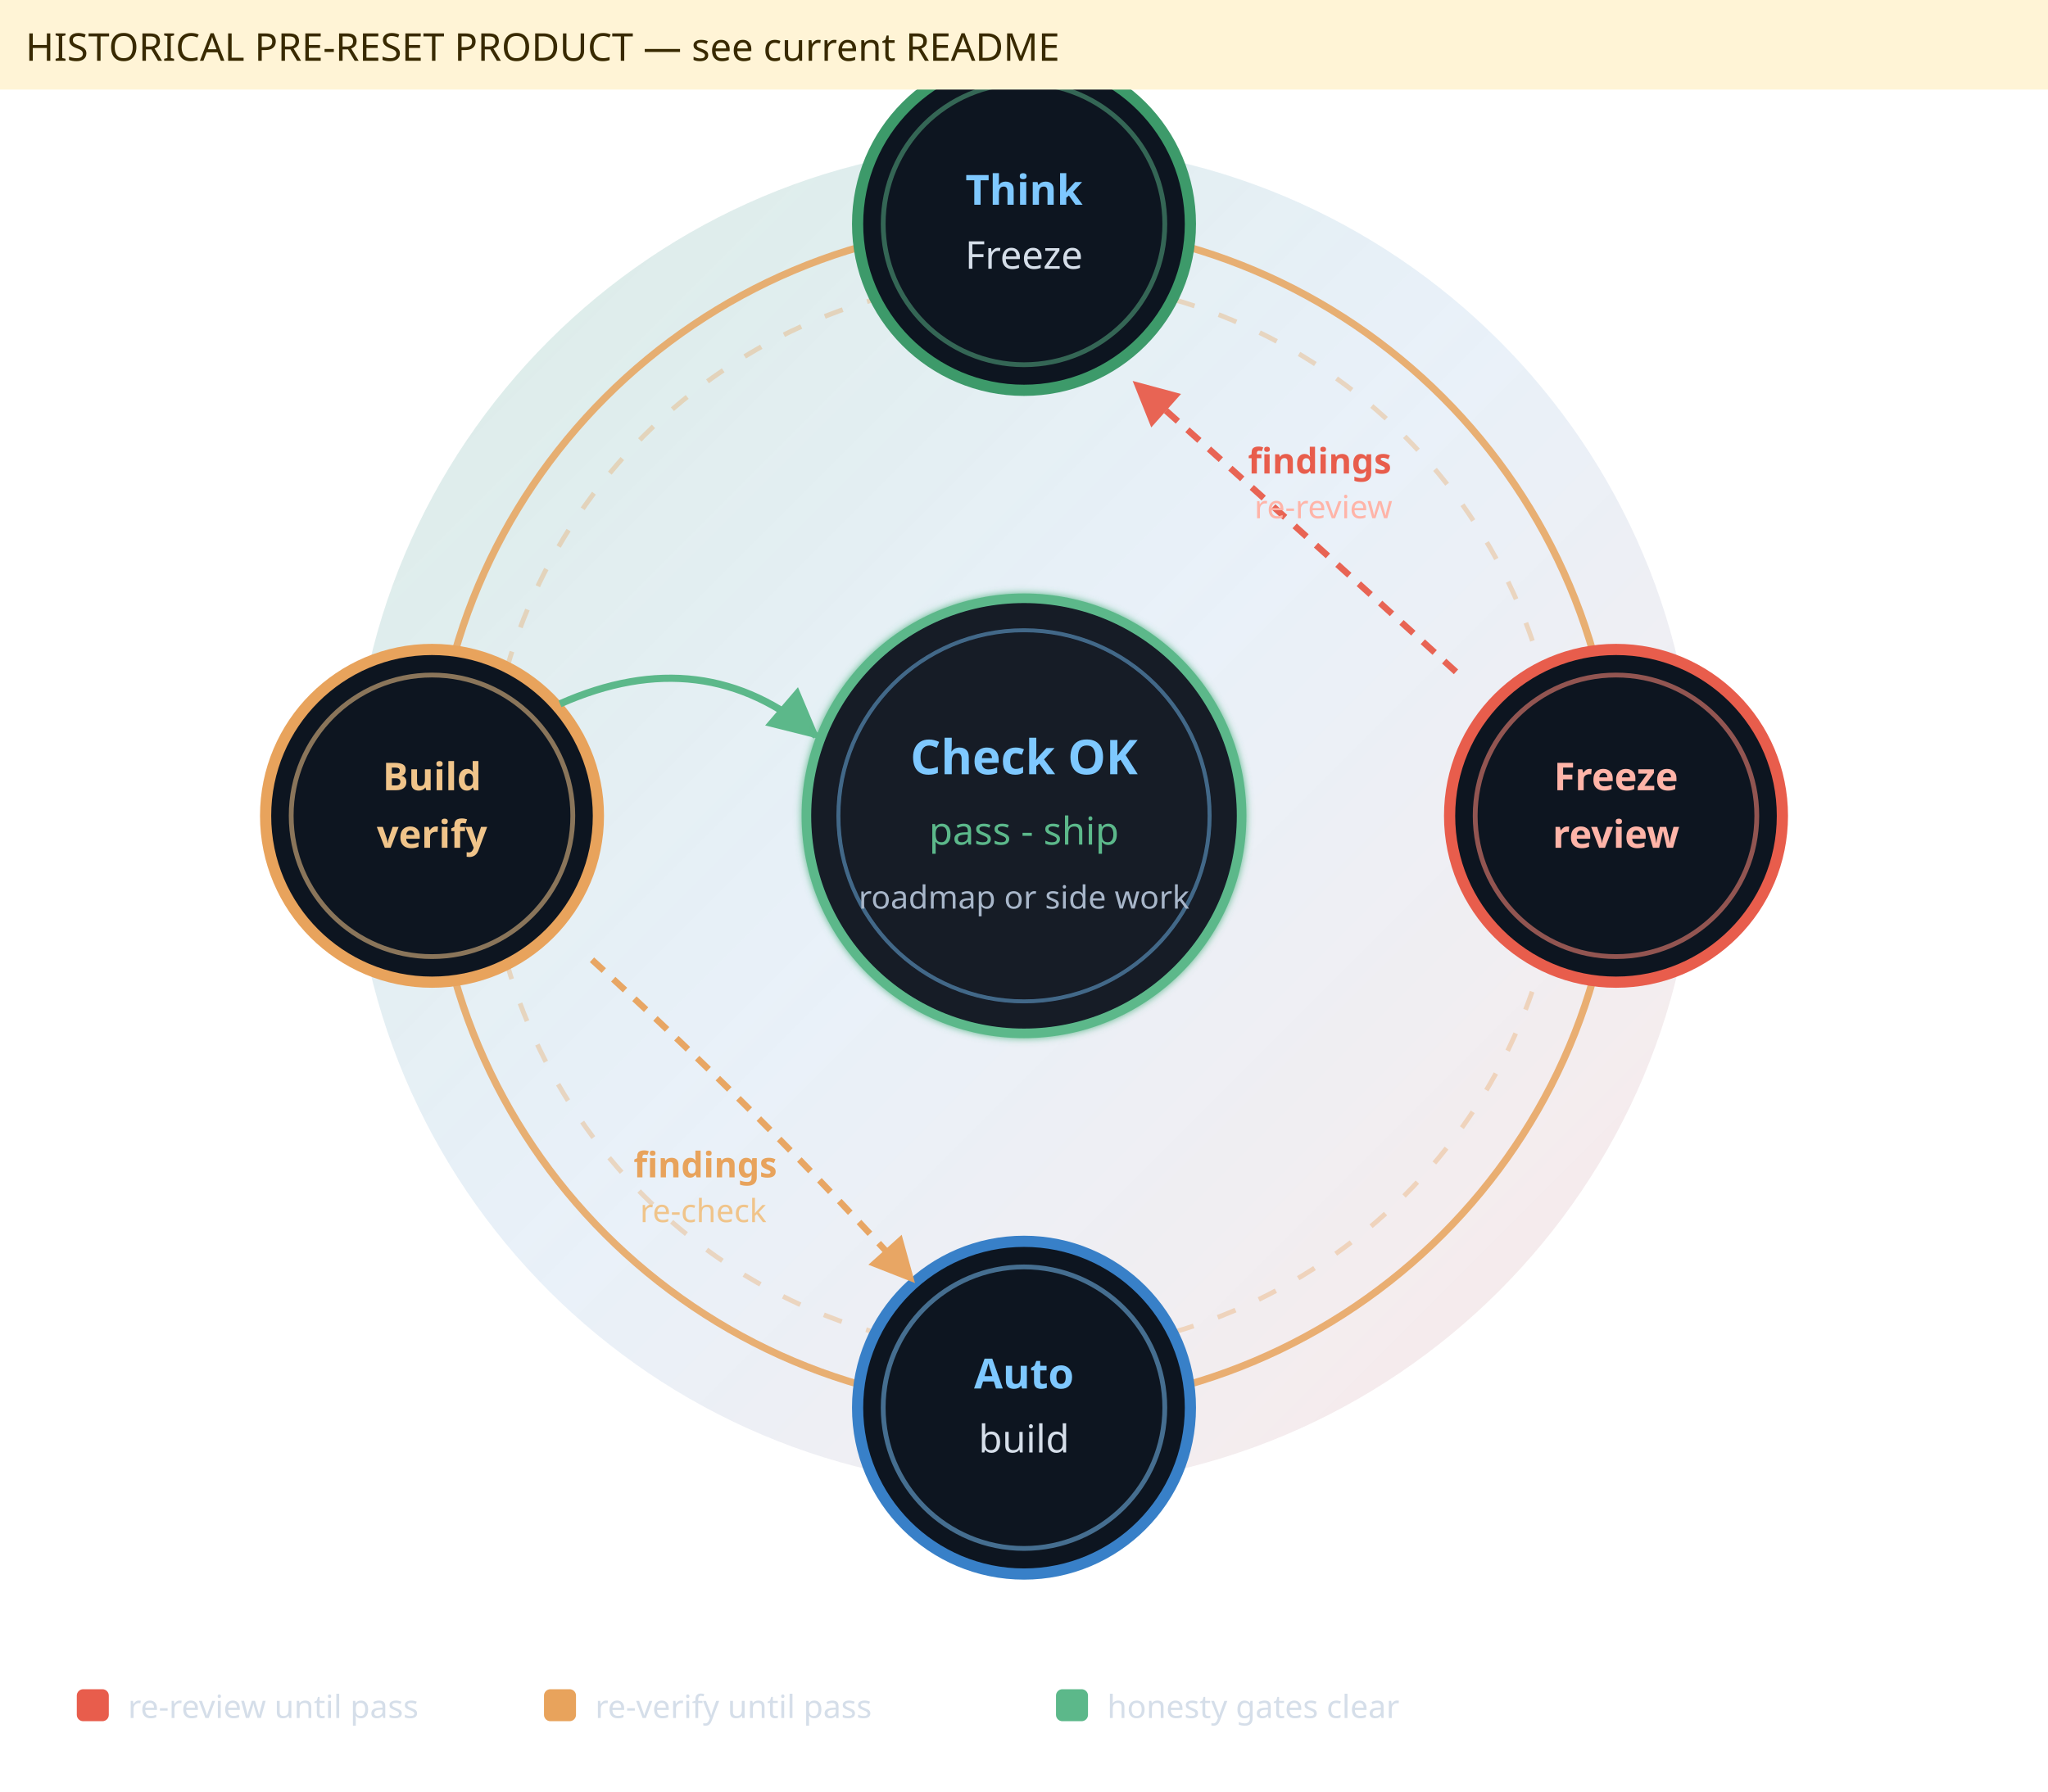
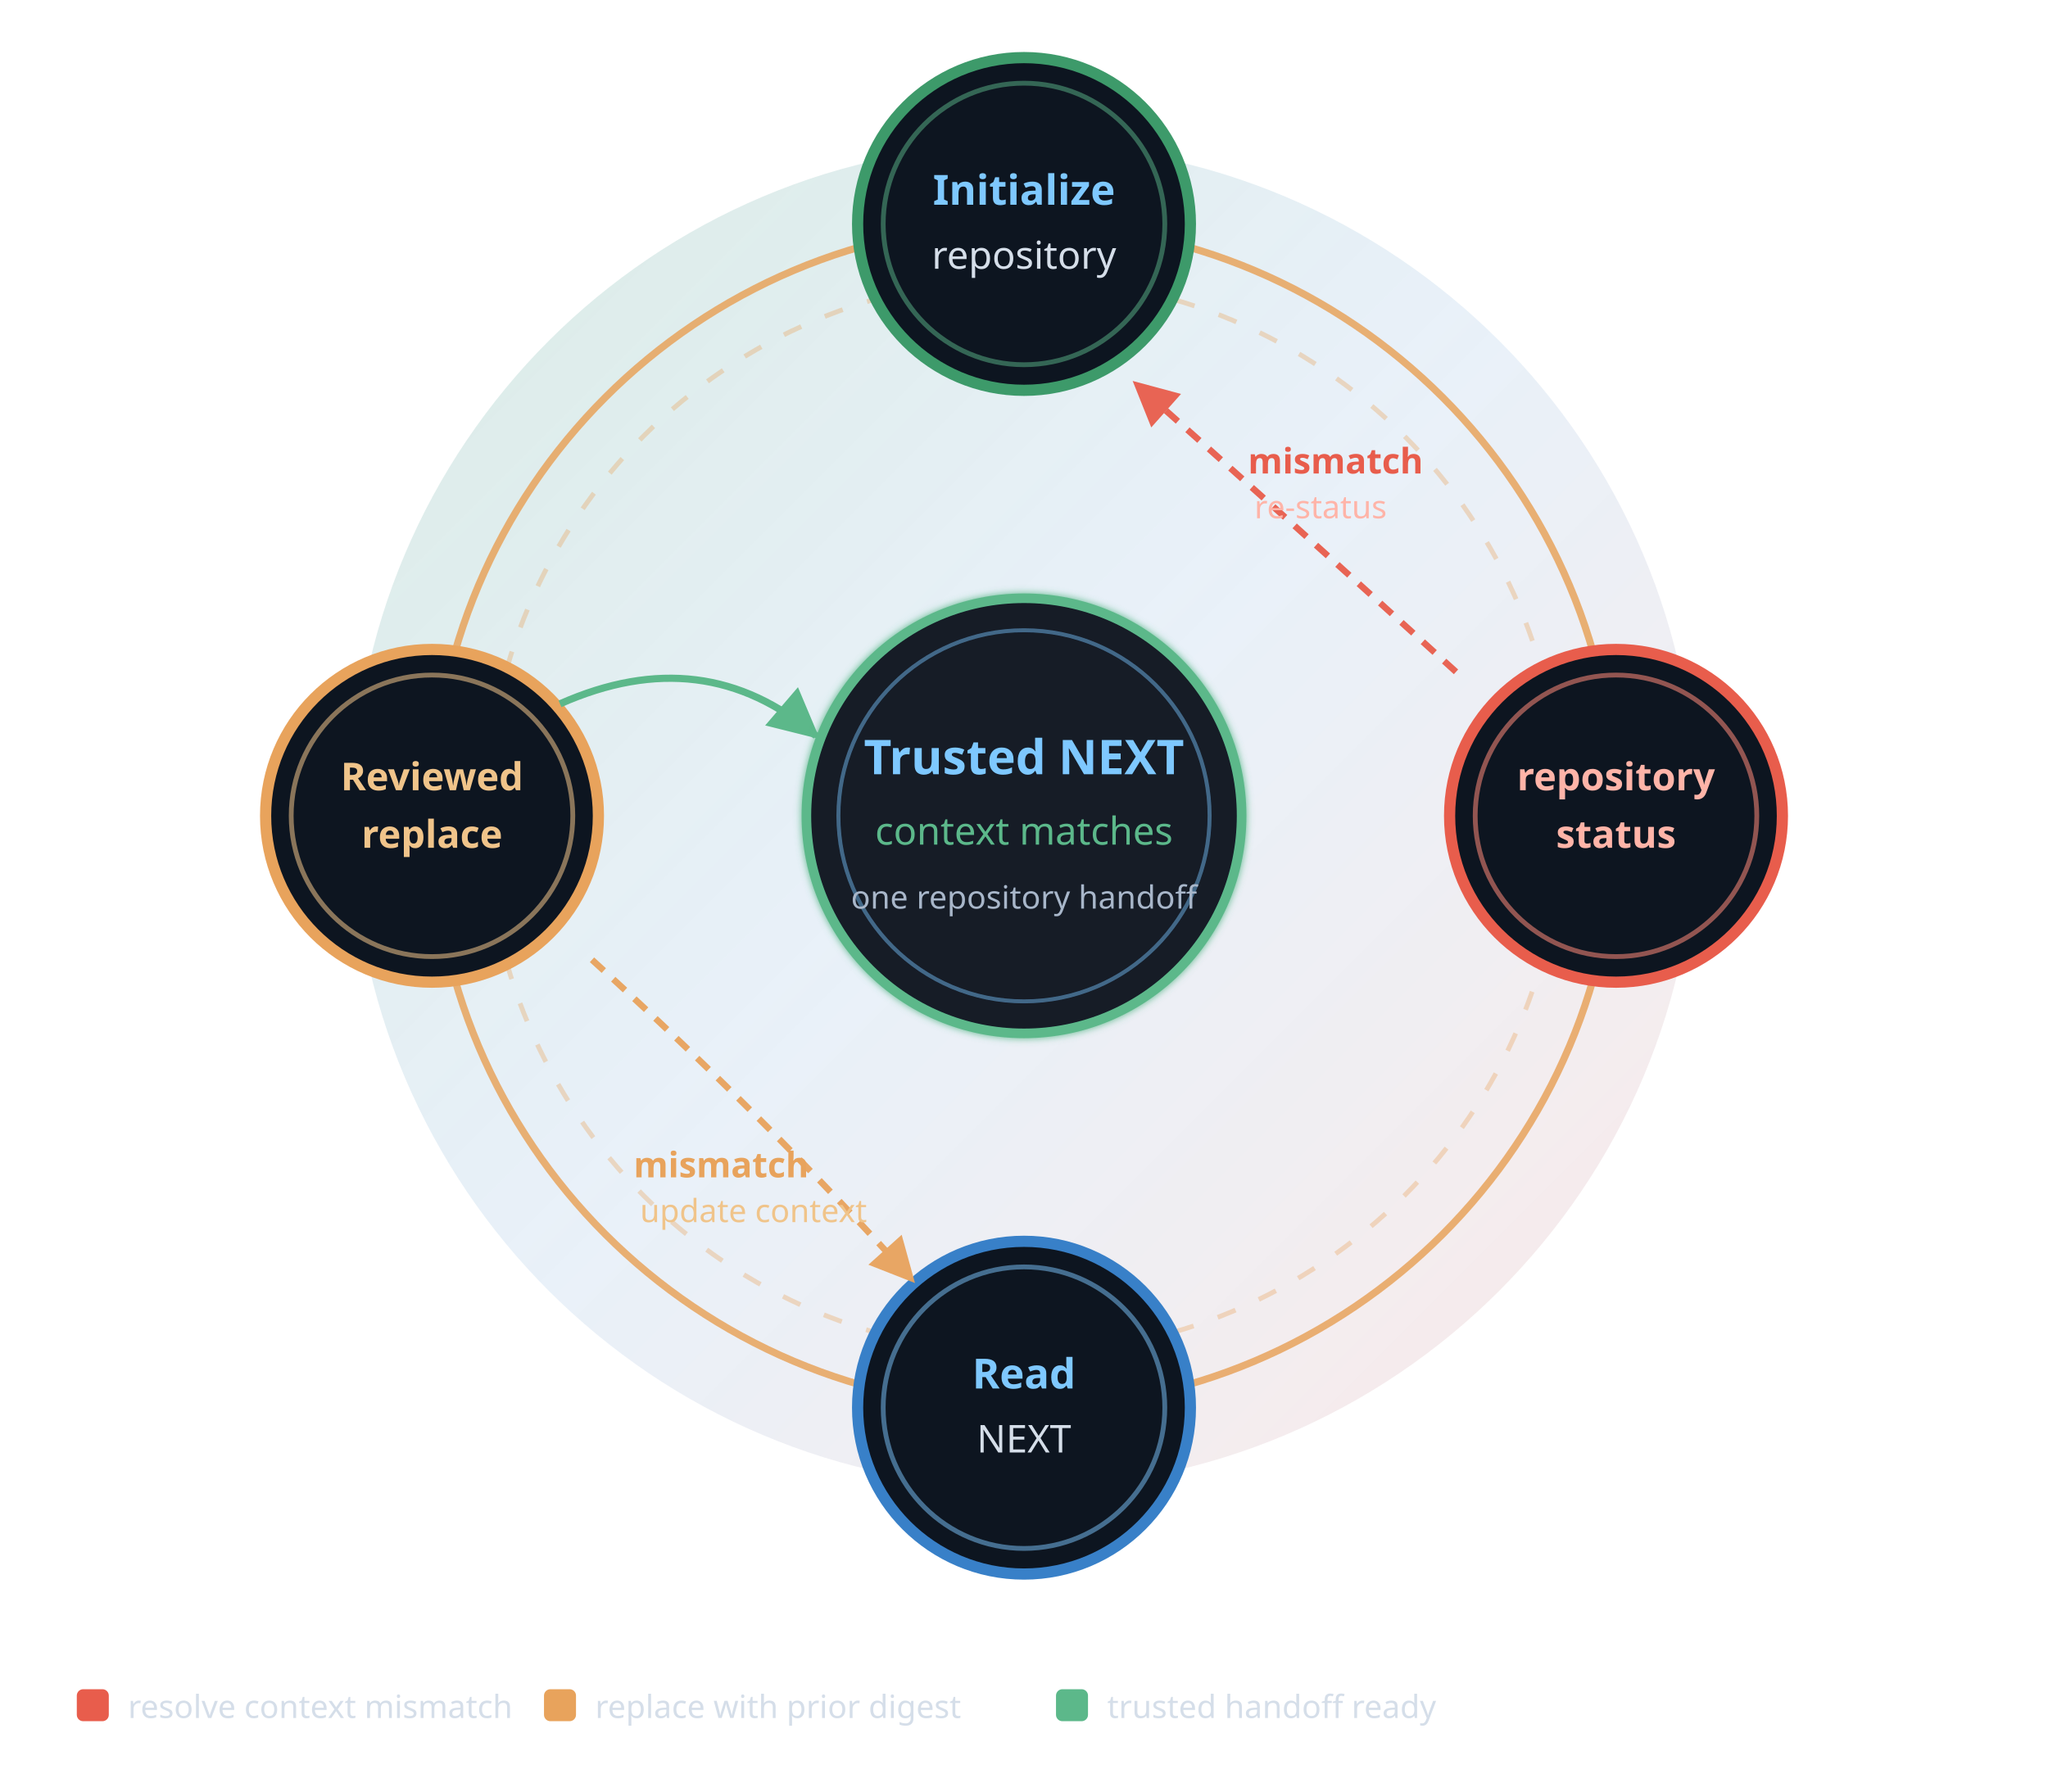
<svg xmlns="http://www.w3.org/2000/svg" width="640" height="560" viewBox="0 0 640 560" role="img" aria-labelledby="hlTitle hlDesc">
  <defs>
    <linearGradient id="hlGlow" x1="0%" y1="0%" x2="100%" y2="100%">
      <stop offset="0%" stop-color="#3d9a6a" stop-opacity="0.35" />
      <stop offset="50%" stop-color="#3880c8" stop-opacity="0.2" />
      <stop offset="100%" stop-color="#e85d4c" stop-opacity="0.25" />
    </linearGradient>
    <filter id="hlSoft" x="-20%" y="-20%" width="140%" height="140%">
      <feGaussianBlur stdDeviation="1.2" result="b" />
      <feMerge>
        <feMergeNode in="b" />
        <feMergeNode in="SourceGraphic" />
      </feMerge>
    </filter>
    <marker id="hlArrow" viewBox="0 0 10 10" refX="9" refY="5" markerWidth="7" markerHeight="7" orient="auto-start-reverse">
      <path d="M0 0 L10 5 L0 10 z" fill="#e8a35c" />
    </marker>
    <marker id="hlArrowGreen" viewBox="0 0 10 10" refX="9" refY="5" markerWidth="7" markerHeight="7" orient="auto-start-reverse">
      <path d="M0 0 L10 5 L0 10 z" fill="#5cb88a" />
    </marker>
    <marker id="hlArrowRed" viewBox="0 0 10 10" refX="9" refY="5" markerWidth="7" markerHeight="7" orient="auto-start-reverse">
      <path d="M0 0 L10 5 L0 10 z" fill="#e85d4c" />
    </marker>
  </defs>
  <circle cx="320" cy="255" r="210" fill="url(#hlGlow)" opacity="0.55" />
  <circle cx="320" cy="255" r="168" fill="none" stroke="rgba(232,163,92,0.35)" stroke-width="1.5" stroke-dasharray="6 8" />
  <path d="M320 70            A185 185 0 0 1 505 255            A185 185 0 0 1 320 440            A185 185 0 0 1 135 255            A185 185 0 0 1 320 70" fill="none" stroke="#e8a35c" stroke-width="2.25" opacity="0.85" marker-mid="url(#hlArrow)" />
  <g transform="translate(320 70)">
    <circle r="52" fill="#0d1520" stroke="#3d9a6a" stroke-width="3.5" />
    <circle r="44" fill="none" stroke="#5cb88a" stroke-width="1.5" opacity="0.5" />
-     <text text-anchor="middle" y="-6" font-family="IBM Plex Sans, Segoe UI, sans-serif" font-size="13" font-weight="700" fill="#7ec8ff">Think</text>
-     <text text-anchor="middle" y="14" font-family="IBM Plex Sans, Segoe UI, sans-serif" font-size="12" fill="#d5dee9">Freeze</text>
+     <text text-anchor="middle" y="-6" font-family="IBM Plex Sans, Segoe UI, sans-serif" font-size="13" font-weight="700" fill="#7ec8ff">Initialize</text>
+     <text text-anchor="middle" y="14" font-family="IBM Plex Sans, Segoe UI, sans-serif" font-size="12" fill="#d5dee9">repository</text>
  </g>
  <g transform="translate(505 255)">
    <circle r="52" fill="#0d1520" stroke="#e85d4c" stroke-width="3.5" />
    <circle r="44" fill="none" stroke="#ff8a7a" stroke-width="1.5" opacity="0.55" />
-     <text text-anchor="middle" y="-8" font-family="IBM Plex Sans, Segoe UI, sans-serif" font-size="12" font-weight="700" fill="#ffb4a8">Freeze</text>
-     <text text-anchor="middle" y="10" font-family="IBM Plex Sans, Segoe UI, sans-serif" font-size="12" font-weight="700" fill="#ffb4a8">review</text>
+     <text text-anchor="middle" y="-8" font-family="IBM Plex Sans, Segoe UI, sans-serif" font-size="12" font-weight="700" fill="#ffb4a8">repository</text>
+     <text text-anchor="middle" y="10" font-family="IBM Plex Sans, Segoe UI, sans-serif" font-size="12" font-weight="700" fill="#ffb4a8">status</text>
  </g>
  <g transform="translate(320 440)">
    <circle r="52" fill="#0d1520" stroke="#3880c8" stroke-width="3.5" />
    <circle r="44" fill="none" stroke="#7ec8ff" stroke-width="1.5" opacity="0.5" />
-     <text text-anchor="middle" y="-6" font-family="IBM Plex Sans, Segoe UI, sans-serif" font-size="13" font-weight="700" fill="#7ec8ff">Auto</text>
-     <text text-anchor="middle" y="14" font-family="IBM Plex Sans, Segoe UI, sans-serif" font-size="12" fill="#d5dee9">build</text>
+     <text text-anchor="middle" y="-6" font-family="IBM Plex Sans, Segoe UI, sans-serif" font-size="13" font-weight="700" fill="#7ec8ff">Read</text>
+     <text text-anchor="middle" y="14" font-family="IBM Plex Sans, Segoe UI, sans-serif" font-size="12" fill="#d5dee9">NEXT</text>
  </g>
  <g transform="translate(135 255)">
    <circle r="52" fill="#0d1520" stroke="#e8a35c" stroke-width="3.5" />
    <circle r="44" fill="none" stroke="#f0c48a" stroke-width="1.5" opacity="0.55" />
-     <text text-anchor="middle" y="-8" font-family="IBM Plex Sans, Segoe UI, sans-serif" font-size="12" font-weight="700" fill="#f0c48a">Build</text>
-     <text text-anchor="middle" y="10" font-family="IBM Plex Sans, Segoe UI, sans-serif" font-size="12" font-weight="700" fill="#f0c48a">verify</text>
+     <text text-anchor="middle" y="-8" font-family="IBM Plex Sans, Segoe UI, sans-serif" font-size="12" font-weight="700" fill="#f0c48a">Reviewed</text>
+     <text text-anchor="middle" y="10" font-family="IBM Plex Sans, Segoe UI, sans-serif" font-size="12" font-weight="700" fill="#f0c48a">replace</text>
  </g>
  <path d="M455 210 Q400 160 355 120" fill="none" stroke="#e85d4c" stroke-width="2" stroke-dasharray="5 4" marker-end="url(#hlArrowRed)" opacity="0.95" />
-   <text x="390" y="148" font-family="IBM Plex Sans, Segoe UI, sans-serif" font-size="11" font-weight="600" fill="#e85d4c">findings</text>
-   <text x="392" y="162" font-family="IBM Plex Sans, Segoe UI, sans-serif" font-size="10" fill="#ffb4a8">re-review</text>
+   <text x="390" y="148" font-family="IBM Plex Sans, Segoe UI, sans-serif" font-size="11" font-weight="600" fill="#e85d4c">mismatch</text>
+   <text x="392" y="162" font-family="IBM Plex Sans, Segoe UI, sans-serif" font-size="10" fill="#ffb4a8">re-status</text>
  <path d="M185 300 Q240 350 285 400" fill="none" stroke="#e8a35c" stroke-width="2" stroke-dasharray="5 4" marker-end="url(#hlArrow)" opacity="0.95" />
-   <text x="198" y="368" font-family="IBM Plex Sans, Segoe UI, sans-serif" font-size="11" font-weight="600" fill="#e8a35c">findings</text>
-   <text x="200" y="382" font-family="IBM Plex Sans, Segoe UI, sans-serif" font-size="10" fill="#f0c48a">re-check</text>
+   <text x="198" y="368" font-family="IBM Plex Sans, Segoe UI, sans-serif" font-size="11" font-weight="600" fill="#e8a35c">mismatch</text>
+   <text x="200" y="382" font-family="IBM Plex Sans, Segoe UI, sans-serif" font-size="10" fill="#f0c48a">update context</text>
  <path d="M175 220 Q220 200 255 230" fill="none" stroke="#5cb88a" stroke-width="2.25" marker-end="url(#hlArrowGreen)" />
  <g filter="url(#hlSoft)">
    <circle cx="320" cy="255" r="68" fill="#121a26" stroke="#5cb88a" stroke-width="3" />
    <circle cx="320" cy="255" r="58" fill="none" stroke="#7ec8ff" stroke-width="1.25" opacity="0.45" />
-     <text x="320" y="242" text-anchor="middle" font-family="IBM Plex Sans, Segoe UI, sans-serif" font-size="15" font-weight="700" fill="#7ec8ff">Check OK</text>
-     <text x="320" y="264" text-anchor="middle" font-family="IBM Plex Sans, Segoe UI, sans-serif" font-size="12" fill="#5cb88a">pass - ship</text>
-     <text x="320" y="284" text-anchor="middle" font-family="IBM Plex Sans, Segoe UI, sans-serif" font-size="10" fill="#a8b6c9">roadmap or side work</text>
+     <text x="320" y="242" text-anchor="middle" font-family="IBM Plex Sans, Segoe UI, sans-serif" font-size="15" font-weight="700" fill="#7ec8ff">Trusted NEXT</text>
+     <text x="320" y="264" text-anchor="middle" font-family="IBM Plex Sans, Segoe UI, sans-serif" font-size="12" fill="#5cb88a">context matches</text>
+     <text x="320" y="284" text-anchor="middle" font-family="IBM Plex Sans, Segoe UI, sans-serif" font-size="10" fill="#a8b6c9">one repository handoff</text>
  </g>
  <g font-family="IBM Plex Sans, Segoe UI, sans-serif" font-size="10">
    <rect x="24" y="528" width="10" height="10" rx="2" fill="#e85d4c" />
-     <text x="40" y="537" fill="#d5dee9">re-review until pass</text>
+     <text x="40" y="537" fill="#d5dee9">resolve context mismatch</text>
    <rect x="170" y="528" width="10" height="10" rx="2" fill="#e8a35c" />
-     <text x="186" y="537" fill="#d5dee9">re-verify until pass</text>
+     <text x="186" y="537" fill="#d5dee9">replace with prior digest</text>
    <rect x="330" y="528" width="10" height="10" rx="2" fill="#5cb88a" />
-     <text x="346" y="537" fill="#d5dee9">honesty gates clear</text>
-   </g>
-   <g aria-label="Historical pre-reset product">
-     <rect x="0" y="0" width="100%" height="28" fill="#fff4d6" />
-     <text x="8" y="19" fill="#382900" font-family="sans-serif" font-size="12">HISTORICAL PRE-RESET PRODUCT — see current README</text>
+     <text x="346" y="537" fill="#d5dee9">trusted handoff ready</text>
  </g>
</svg>
